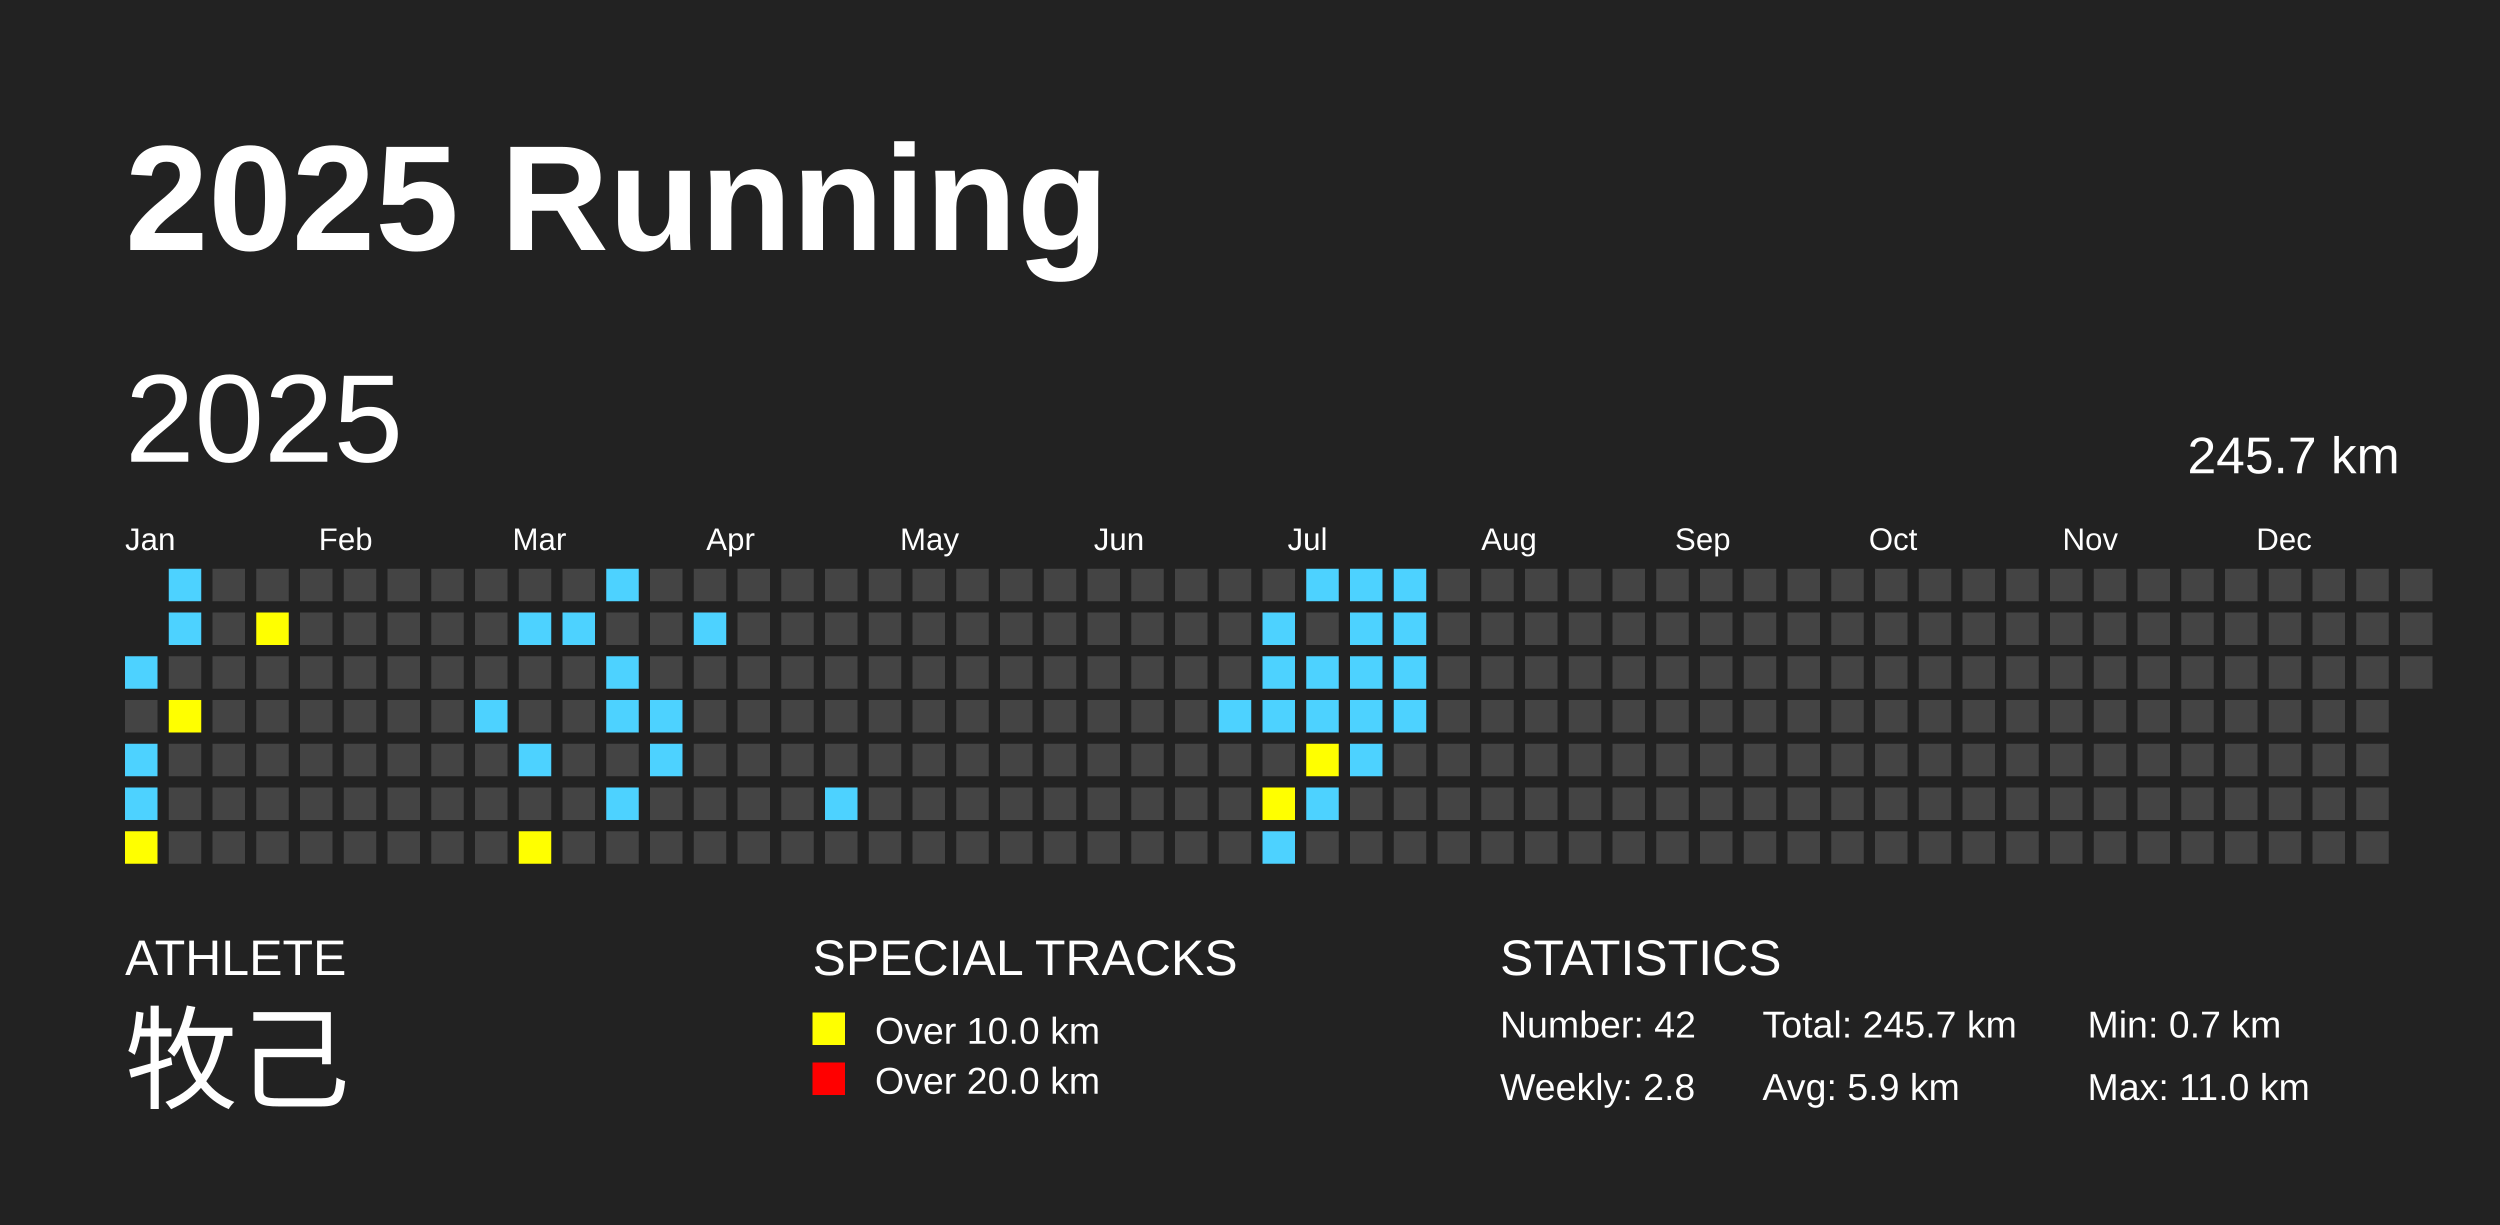
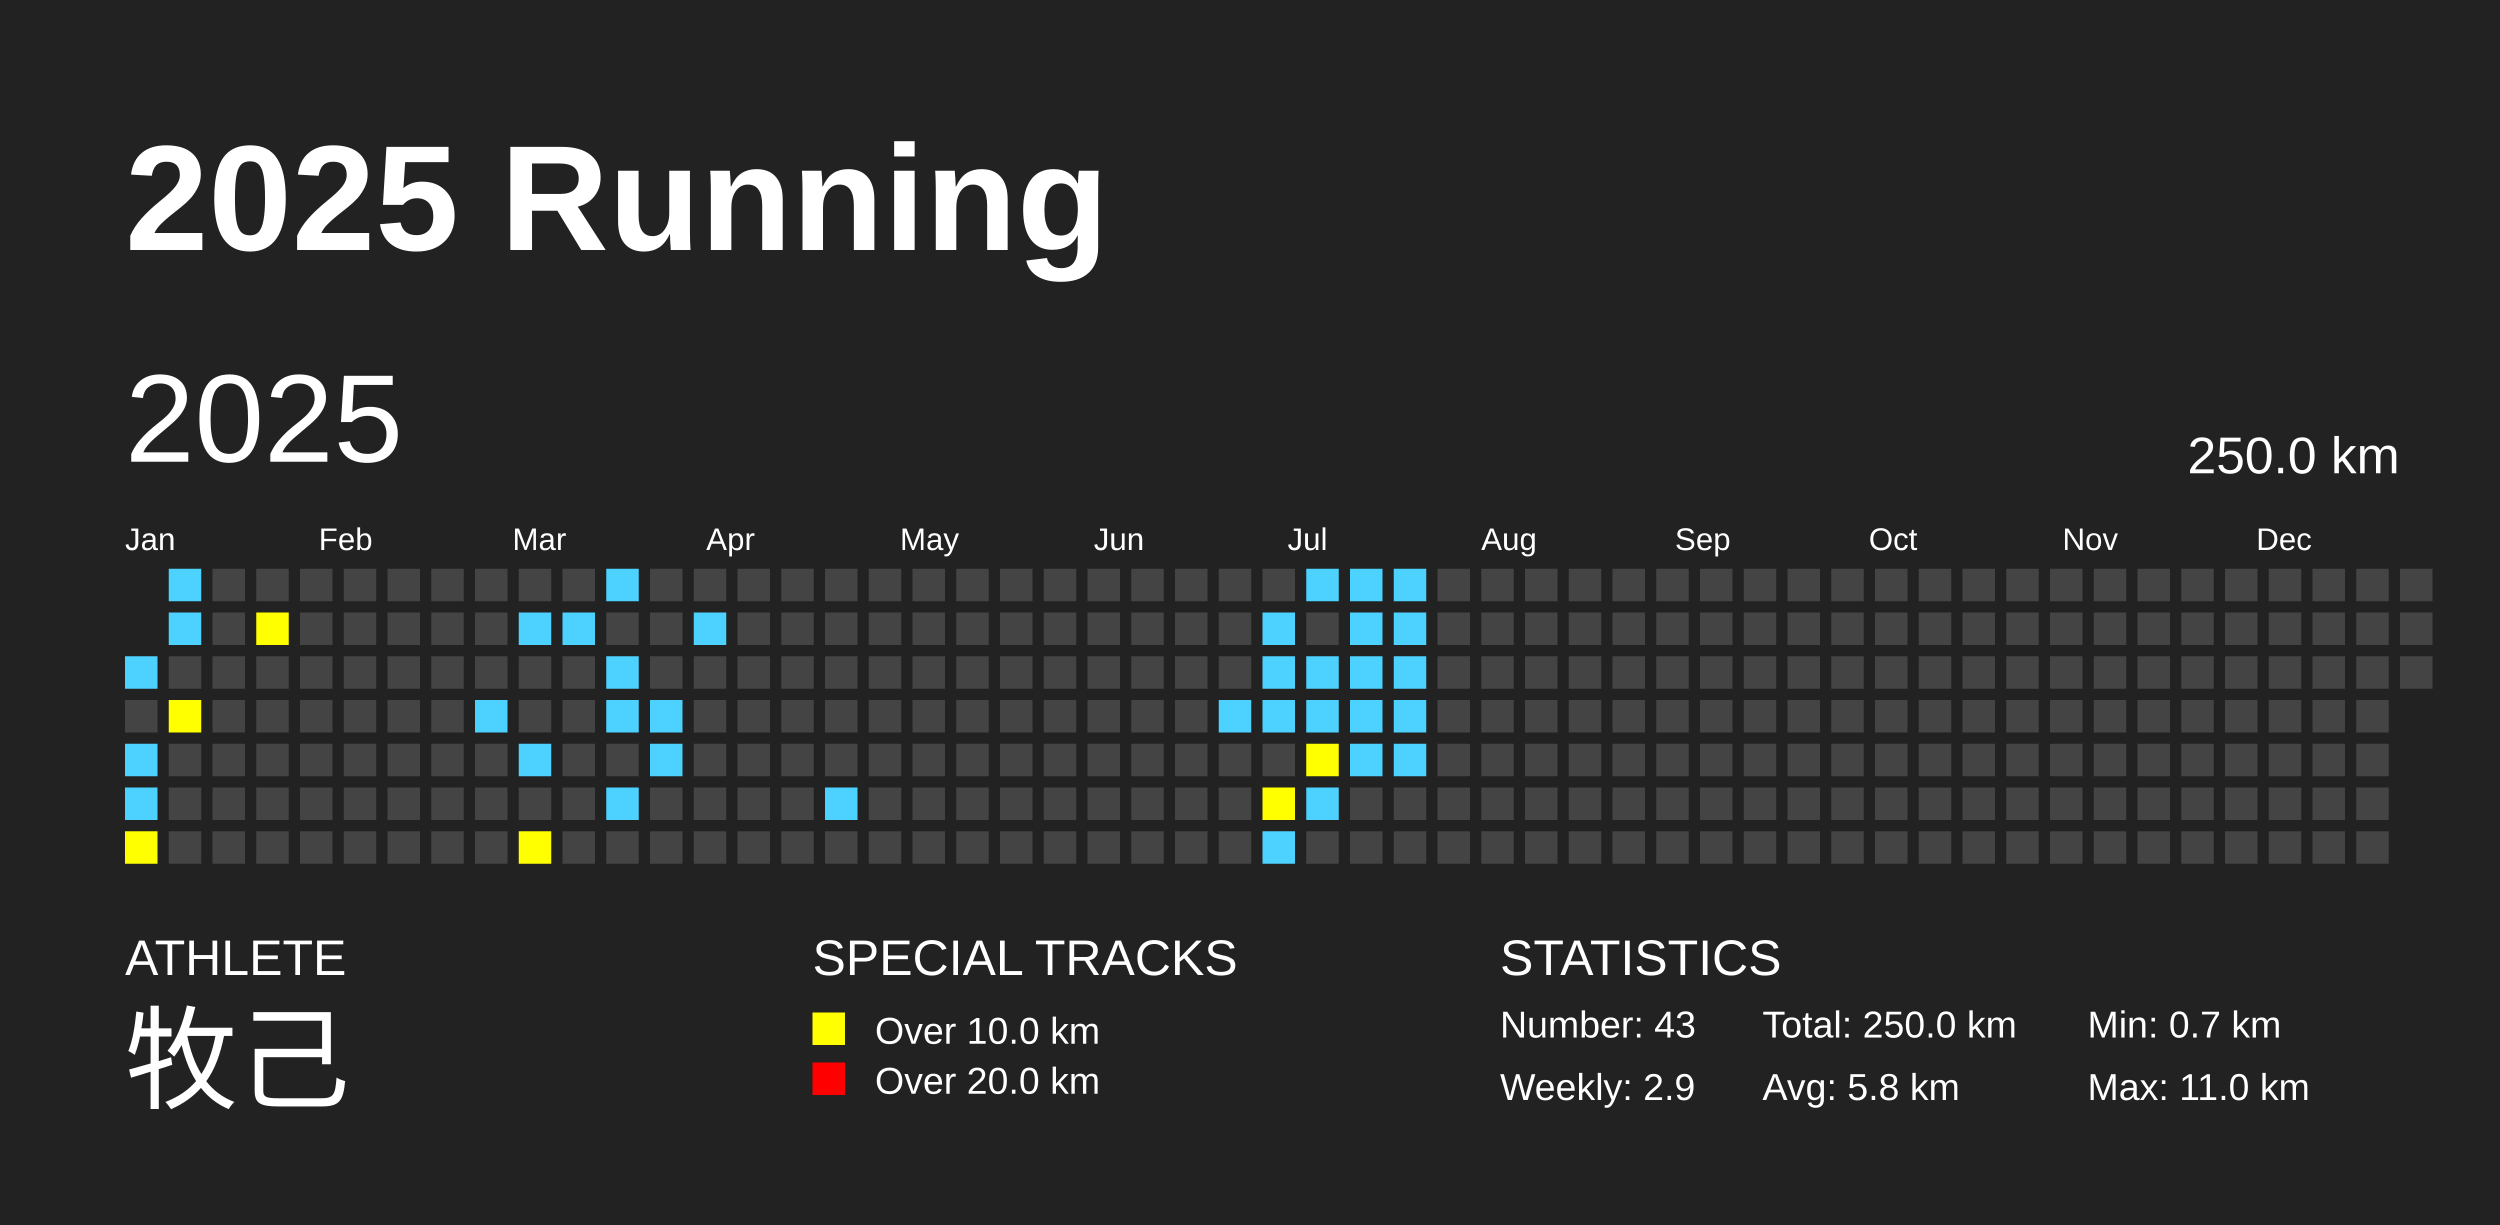
<svg xmlns="http://www.w3.org/2000/svg" baseProfile="full" height="98mm" version="1.1" viewBox="0,0,200,98" width="200mm">
  <defs />
  <rect fill="#222222" height="98" width="200" x="0" y="0" />
  <text fill="#FFFFFF" style="font-size:12px; font-family:Arial; font-weight:bold;" x="10" y="20">2025 Running</text>
  <text fill="#FFFFFF" style="font-size:4px; font-family:Arial" x="10" y="78">ATHLETE</text>
  <text fill="#FFFFFF" style="font-size:9px; font-family:Arial" x="10" y="88">牧己</text>
  <text fill="#FFFFFF" style="font-size:4px; font-family:Arial" x="65" y="78">SPECIAL TRACKS</text>
  <rect fill="yellow" height="2.6" width="2.6" x="65" y="81" />
  <text fill="#FFFFFF" style="font-size:3px; font-family:Arial" x="70" y="83.5">Over 10.0 km</text>
  <rect fill="red" height="2.6" width="2.6" x="65" y="85" />
  <text fill="#FFFFFF" style="font-size:3px; font-family:Arial" x="70" y="87.5">Over 20.0 km</text>
  <text fill="#FFFFFF" style="font-size:4px; font-family:Arial" x="120" y="78">STATISTICS</text>
-   <text fill="#FFFFFF" style="font-size:3px; font-family:Arial" x="120" y="83">Number: 42</text>
-   <text fill="#FFFFFF" style="font-size:3px; font-family:Arial" x="120" y="88">Weekly: 2.8</text>
-   <text fill="#FFFFFF" style="font-size:3px; font-family:Arial" x="141" y="83">Total: 245.7 km</text>
-   <text fill="#FFFFFF" style="font-size:3px; font-family:Arial" x="141" y="88">Avg: 5.9 km</text>
+   <text fill="#FFFFFF" style="font-size:3px; font-family:Arial" x="120" y="83">Number: 43</text>
+   <text fill="#FFFFFF" style="font-size:3px; font-family:Arial" x="120" y="88">Weekly: 2.9</text>
+   <text fill="#FFFFFF" style="font-size:3px; font-family:Arial" x="141" y="83">Total: 250.0 km</text>
+   <text fill="#FFFFFF" style="font-size:3px; font-family:Arial" x="141" y="88">Avg: 5.8 km</text>
  <text fill="#FFFFFF" style="font-size:3px; font-family:Arial" x="167" y="83">Min: 0.7 km</text>
  <text fill="#FFFFFF" style="font-size:3px; font-family:Arial" x="167" y="88">Max: 11.0 km</text>
  <text dominant-baseline="hanging" fill="#FFFFFF" style="font-size:10.0px; font-family:Arial;" x="10" y="30">2025</text>
-   <text dominant-baseline="hanging" fill="#FFFFFF" style="font-size:4.125px; font-family:Arial;" x="175" y="35">245.7 km</text>
+   <text dominant-baseline="hanging" fill="#FFFFFF" style="font-size:4.125px; font-family:Arial;" x="175" y="35">250.0 km</text>
  <text fill="#FFFFFF" style="font-size:2.5px; font-family:Arial" x="10.0" y="44">Jan</text>
  <text fill="#FFFFFF" style="font-size:2.5px; font-family:Arial" x="25.5" y="44">Feb</text>
  <text fill="#FFFFFF" style="font-size:2.5px; font-family:Arial" x="41.0" y="44">Mar</text>
  <text fill="#FFFFFF" style="font-size:2.5px; font-family:Arial" x="56.5" y="44">Apr</text>
  <text fill="#FFFFFF" style="font-size:2.5px; font-family:Arial" x="72.0" y="44">May</text>
  <text fill="#FFFFFF" style="font-size:2.5px; font-family:Arial" x="87.5" y="44">Jun</text>
  <text fill="#FFFFFF" style="font-size:2.5px; font-family:Arial" x="103.0" y="44">Jul</text>
  <text fill="#FFFFFF" style="font-size:2.5px; font-family:Arial" x="118.5" y="44">Aug</text>
  <text fill="#FFFFFF" style="font-size:2.5px; font-family:Arial" x="134.0" y="44">Sep</text>
  <text fill="#FFFFFF" style="font-size:2.5px; font-family:Arial" x="149.5" y="44">Oct</text>
  <text fill="#FFFFFF" style="font-size:2.5px; font-family:Arial" x="165.0" y="44">Nov</text>
  <text fill="#FFFFFF" style="font-size:2.5px; font-family:Arial" x="180.5" y="44">Dec</text>
  <rect fill="#4DD2FF" height="2.6" width="2.6" x="10.0" y="52.5" />
  <rect fill="#444444" height="2.6" width="2.6" x="10.0" y="56.0" />
  <rect fill="#4DD2FF" height="2.6" width="2.6" x="10.0" y="59.5" />
  <rect fill="#4DD2FF" height="2.6" width="2.6" x="10.0" y="63.0" />
  <rect fill="yellow" height="2.6" width="2.6" x="10.0" y="66.5" />
  <rect fill="#4DD2FF" height="2.6" width="2.6" x="13.5" y="45.5" />
  <rect fill="#4DD2FF" height="2.6" width="2.6" x="13.5" y="49.0" />
  <rect fill="#444444" height="2.6" width="2.6" x="13.5" y="52.5" />
  <rect fill="yellow" height="2.6" width="2.6" x="13.5" y="56.0" />
  <rect fill="#444444" height="2.6" width="2.6" x="13.5" y="59.5" />
  <rect fill="#444444" height="2.6" width="2.6" x="13.5" y="63.0" />
  <rect fill="#444444" height="2.6" width="2.6" x="13.5" y="66.5" />
  <rect fill="#444444" height="2.6" width="2.6" x="17.0" y="45.5" />
  <rect fill="#444444" height="2.6" width="2.6" x="17.0" y="49.0" />
  <rect fill="#444444" height="2.6" width="2.6" x="17.0" y="52.5" />
  <rect fill="#444444" height="2.6" width="2.6" x="17.0" y="56.0" />
  <rect fill="#444444" height="2.6" width="2.6" x="17.0" y="59.5" />
  <rect fill="#444444" height="2.6" width="2.6" x="17.0" y="63.0" />
  <rect fill="#444444" height="2.6" width="2.6" x="17.0" y="66.5" />
  <rect fill="#444444" height="2.6" width="2.6" x="20.5" y="45.5" />
  <rect fill="yellow" height="2.6" width="2.6" x="20.5" y="49.0" />
  <rect fill="#444444" height="2.6" width="2.6" x="20.5" y="52.5" />
  <rect fill="#444444" height="2.6" width="2.6" x="20.5" y="56.0" />
  <rect fill="#444444" height="2.6" width="2.6" x="20.5" y="59.5" />
  <rect fill="#444444" height="2.6" width="2.6" x="20.5" y="63.0" />
  <rect fill="#444444" height="2.6" width="2.6" x="20.5" y="66.5" />
  <rect fill="#444444" height="2.6" width="2.6" x="24.0" y="45.5" />
  <rect fill="#444444" height="2.6" width="2.6" x="24.0" y="49.0" />
  <rect fill="#444444" height="2.6" width="2.6" x="24.0" y="52.5" />
  <rect fill="#444444" height="2.6" width="2.6" x="24.0" y="56.0" />
  <rect fill="#444444" height="2.6" width="2.6" x="24.0" y="59.5" />
  <rect fill="#444444" height="2.6" width="2.6" x="24.0" y="63.0" />
  <rect fill="#444444" height="2.6" width="2.6" x="24.0" y="66.5" />
  <rect fill="#444444" height="2.6" width="2.6" x="27.5" y="45.5" />
  <rect fill="#444444" height="2.6" width="2.6" x="27.5" y="49.0" />
  <rect fill="#444444" height="2.6" width="2.6" x="27.5" y="52.5" />
  <rect fill="#444444" height="2.6" width="2.6" x="27.5" y="56.0" />
  <rect fill="#444444" height="2.6" width="2.6" x="27.5" y="59.5" />
  <rect fill="#444444" height="2.6" width="2.6" x="27.5" y="63.0" />
  <rect fill="#444444" height="2.6" width="2.6" x="27.5" y="66.5" />
  <rect fill="#444444" height="2.6" width="2.6" x="31.0" y="45.5" />
  <rect fill="#444444" height="2.6" width="2.6" x="31.0" y="49.0" />
  <rect fill="#444444" height="2.6" width="2.6" x="31.0" y="52.5" />
  <rect fill="#444444" height="2.6" width="2.6" x="31.0" y="56.0" />
  <rect fill="#444444" height="2.6" width="2.6" x="31.0" y="59.5" />
  <rect fill="#444444" height="2.6" width="2.6" x="31.0" y="63.0" />
  <rect fill="#444444" height="2.6" width="2.6" x="31.0" y="66.5" />
  <rect fill="#444444" height="2.6" width="2.6" x="34.5" y="45.5" />
  <rect fill="#444444" height="2.6" width="2.6" x="34.5" y="49.0" />
  <rect fill="#444444" height="2.6" width="2.6" x="34.5" y="52.5" />
  <rect fill="#444444" height="2.6" width="2.6" x="34.5" y="56.0" />
  <rect fill="#444444" height="2.6" width="2.6" x="34.5" y="59.5" />
  <rect fill="#444444" height="2.6" width="2.6" x="34.5" y="63.0" />
  <rect fill="#444444" height="2.6" width="2.6" x="34.5" y="66.5" />
  <rect fill="#444444" height="2.6" width="2.6" x="38.0" y="45.5" />
  <rect fill="#444444" height="2.6" width="2.6" x="38.0" y="49.0" />
  <rect fill="#444444" height="2.6" width="2.6" x="38.0" y="52.5" />
  <rect fill="#4DD2FF" height="2.6" width="2.6" x="38.0" y="56.0" />
  <rect fill="#444444" height="2.6" width="2.6" x="38.0" y="59.5" />
  <rect fill="#444444" height="2.6" width="2.6" x="38.0" y="63.0" />
  <rect fill="#444444" height="2.6" width="2.6" x="38.0" y="66.5" />
  <rect fill="#444444" height="2.6" width="2.6" x="41.5" y="45.5" />
  <rect fill="#4DD2FF" height="2.6" width="2.6" x="41.5" y="49.0" />
  <rect fill="#444444" height="2.6" width="2.6" x="41.5" y="52.5" />
  <rect fill="#444444" height="2.6" width="2.6" x="41.5" y="56.0" />
  <rect fill="#4DD2FF" height="2.6" width="2.6" x="41.5" y="59.5" />
  <rect fill="#444444" height="2.6" width="2.6" x="41.5" y="63.0" />
  <rect fill="yellow" height="2.6" width="2.6" x="41.5" y="66.5" />
  <rect fill="#444444" height="2.6" width="2.6" x="45.0" y="45.5" />
  <rect fill="#4DD2FF" height="2.6" width="2.6" x="45.0" y="49.0" />
  <rect fill="#444444" height="2.6" width="2.6" x="45.0" y="52.5" />
  <rect fill="#444444" height="2.6" width="2.6" x="45.0" y="56.0" />
  <rect fill="#444444" height="2.6" width="2.6" x="45.0" y="59.5" />
  <rect fill="#444444" height="2.6" width="2.6" x="45.0" y="63.0" />
  <rect fill="#444444" height="2.6" width="2.6" x="45.0" y="66.5" />
  <rect fill="#4DD2FF" height="2.6" width="2.6" x="48.5" y="45.5" />
  <rect fill="#444444" height="2.6" width="2.6" x="48.5" y="49.0" />
  <rect fill="#4DD2FF" height="2.6" width="2.6" x="48.5" y="52.5" />
  <rect fill="#4DD2FF" height="2.6" width="2.6" x="48.5" y="56.0" />
  <rect fill="#444444" height="2.6" width="2.6" x="48.5" y="59.5" />
  <rect fill="#4DD2FF" height="2.6" width="2.6" x="48.5" y="63.0" />
  <rect fill="#444444" height="2.6" width="2.6" x="48.5" y="66.5" />
  <rect fill="#444444" height="2.6" width="2.6" x="52.0" y="45.5" />
  <rect fill="#444444" height="2.6" width="2.6" x="52.0" y="49.0" />
  <rect fill="#444444" height="2.6" width="2.6" x="52.0" y="52.5" />
  <rect fill="#4DD2FF" height="2.6" width="2.6" x="52.0" y="56.0" />
  <rect fill="#4DD2FF" height="2.6" width="2.6" x="52.0" y="59.5" />
  <rect fill="#444444" height="2.6" width="2.6" x="52.0" y="63.0" />
  <rect fill="#444444" height="2.6" width="2.6" x="52.0" y="66.5" />
  <rect fill="#444444" height="2.6" width="2.6" x="55.5" y="45.5" />
  <rect fill="#4DD2FF" height="2.6" width="2.6" x="55.5" y="49.0" />
  <rect fill="#444444" height="2.6" width="2.6" x="55.5" y="52.5" />
  <rect fill="#444444" height="2.6" width="2.6" x="55.5" y="56.0" />
  <rect fill="#444444" height="2.6" width="2.6" x="55.5" y="59.5" />
  <rect fill="#444444" height="2.6" width="2.6" x="55.5" y="63.0" />
  <rect fill="#444444" height="2.6" width="2.6" x="55.5" y="66.5" />
  <rect fill="#444444" height="2.6" width="2.6" x="59.0" y="45.5" />
  <rect fill="#444444" height="2.6" width="2.6" x="59.0" y="49.0" />
  <rect fill="#444444" height="2.6" width="2.6" x="59.0" y="52.5" />
  <rect fill="#444444" height="2.6" width="2.6" x="59.0" y="56.0" />
  <rect fill="#444444" height="2.6" width="2.6" x="59.0" y="59.5" />
  <rect fill="#444444" height="2.6" width="2.6" x="59.0" y="63.0" />
  <rect fill="#444444" height="2.6" width="2.6" x="59.0" y="66.5" />
  <rect fill="#444444" height="2.6" width="2.6" x="62.5" y="45.5" />
  <rect fill="#444444" height="2.6" width="2.6" x="62.5" y="49.0" />
  <rect fill="#444444" height="2.6" width="2.6" x="62.5" y="52.5" />
  <rect fill="#444444" height="2.6" width="2.6" x="62.5" y="56.0" />
  <rect fill="#444444" height="2.6" width="2.6" x="62.5" y="59.5" />
  <rect fill="#444444" height="2.6" width="2.6" x="62.5" y="63.0" />
  <rect fill="#444444" height="2.6" width="2.6" x="62.5" y="66.5" />
  <rect fill="#444444" height="2.6" width="2.6" x="66.0" y="45.5" />
  <rect fill="#444444" height="2.6" width="2.6" x="66.0" y="49.0" />
  <rect fill="#444444" height="2.6" width="2.6" x="66.0" y="52.5" />
  <rect fill="#444444" height="2.6" width="2.6" x="66.0" y="56.0" />
  <rect fill="#444444" height="2.6" width="2.6" x="66.0" y="59.5" />
  <rect fill="#4DD2FF" height="2.6" width="2.6" x="66.0" y="63.0" />
  <rect fill="#444444" height="2.6" width="2.6" x="66.0" y="66.5" />
  <rect fill="#444444" height="2.6" width="2.6" x="69.5" y="45.5" />
  <rect fill="#444444" height="2.6" width="2.6" x="69.5" y="49.0" />
  <rect fill="#444444" height="2.6" width="2.6" x="69.5" y="52.5" />
  <rect fill="#444444" height="2.6" width="2.6" x="69.5" y="56.0" />
  <rect fill="#444444" height="2.6" width="2.6" x="69.5" y="59.5" />
  <rect fill="#444444" height="2.6" width="2.6" x="69.5" y="63.0" />
  <rect fill="#444444" height="2.6" width="2.6" x="69.5" y="66.5" />
  <rect fill="#444444" height="2.6" width="2.6" x="73.0" y="45.5" />
  <rect fill="#444444" height="2.6" width="2.6" x="73.0" y="49.0" />
  <rect fill="#444444" height="2.6" width="2.6" x="73.0" y="52.5" />
  <rect fill="#444444" height="2.6" width="2.6" x="73.0" y="56.0" />
  <rect fill="#444444" height="2.6" width="2.6" x="73.0" y="59.5" />
  <rect fill="#444444" height="2.6" width="2.6" x="73.0" y="63.0" />
  <rect fill="#444444" height="2.6" width="2.6" x="73.0" y="66.5" />
  <rect fill="#444444" height="2.6" width="2.6" x="76.5" y="45.5" />
  <rect fill="#444444" height="2.6" width="2.6" x="76.5" y="49.0" />
  <rect fill="#444444" height="2.6" width="2.6" x="76.5" y="52.5" />
  <rect fill="#444444" height="2.6" width="2.6" x="76.5" y="56.0" />
  <rect fill="#444444" height="2.6" width="2.6" x="76.5" y="59.5" />
  <rect fill="#444444" height="2.6" width="2.6" x="76.5" y="63.0" />
  <rect fill="#444444" height="2.6" width="2.6" x="76.5" y="66.5" />
  <rect fill="#444444" height="2.6" width="2.6" x="80.0" y="45.5" />
  <rect fill="#444444" height="2.6" width="2.6" x="80.0" y="49.0" />
  <rect fill="#444444" height="2.6" width="2.6" x="80.0" y="52.5" />
  <rect fill="#444444" height="2.6" width="2.6" x="80.0" y="56.0" />
  <rect fill="#444444" height="2.6" width="2.6" x="80.0" y="59.5" />
  <rect fill="#444444" height="2.6" width="2.6" x="80.0" y="63.0" />
  <rect fill="#444444" height="2.6" width="2.6" x="80.0" y="66.5" />
  <rect fill="#444444" height="2.6" width="2.6" x="83.5" y="45.5" />
  <rect fill="#444444" height="2.6" width="2.6" x="83.5" y="49.0" />
  <rect fill="#444444" height="2.6" width="2.6" x="83.5" y="52.5" />
  <rect fill="#444444" height="2.6" width="2.6" x="83.5" y="56.0" />
  <rect fill="#444444" height="2.6" width="2.6" x="83.5" y="59.5" />
  <rect fill="#444444" height="2.6" width="2.6" x="83.5" y="63.0" />
  <rect fill="#444444" height="2.6" width="2.6" x="83.5" y="66.5" />
  <rect fill="#444444" height="2.6" width="2.6" x="87.0" y="45.5" />
  <rect fill="#444444" height="2.6" width="2.6" x="87.0" y="49.0" />
  <rect fill="#444444" height="2.6" width="2.6" x="87.0" y="52.5" />
  <rect fill="#444444" height="2.6" width="2.6" x="87.0" y="56.0" />
  <rect fill="#444444" height="2.6" width="2.6" x="87.0" y="59.5" />
  <rect fill="#444444" height="2.6" width="2.6" x="87.0" y="63.0" />
  <rect fill="#444444" height="2.6" width="2.6" x="87.0" y="66.5" />
  <rect fill="#444444" height="2.6" width="2.6" x="90.5" y="45.5" />
  <rect fill="#444444" height="2.6" width="2.6" x="90.5" y="49.0" />
  <rect fill="#444444" height="2.6" width="2.6" x="90.5" y="52.5" />
  <rect fill="#444444" height="2.6" width="2.6" x="90.5" y="56.0" />
  <rect fill="#444444" height="2.6" width="2.6" x="90.5" y="59.5" />
  <rect fill="#444444" height="2.6" width="2.6" x="90.5" y="63.0" />
  <rect fill="#444444" height="2.6" width="2.6" x="90.5" y="66.5" />
  <rect fill="#444444" height="2.6" width="2.6" x="94.0" y="45.5" />
  <rect fill="#444444" height="2.6" width="2.6" x="94.0" y="49.0" />
  <rect fill="#444444" height="2.6" width="2.6" x="94.0" y="52.5" />
  <rect fill="#444444" height="2.6" width="2.6" x="94.0" y="56.0" />
  <rect fill="#444444" height="2.6" width="2.6" x="94.0" y="59.5" />
  <rect fill="#444444" height="2.6" width="2.6" x="94.0" y="63.0" />
  <rect fill="#444444" height="2.6" width="2.6" x="94.0" y="66.5" />
  <rect fill="#444444" height="2.6" width="2.6" x="97.5" y="45.5" />
  <rect fill="#444444" height="2.6" width="2.6" x="97.5" y="49.0" />
  <rect fill="#444444" height="2.6" width="2.6" x="97.5" y="52.5" />
  <rect fill="#4DD2FF" height="2.6" width="2.6" x="97.5" y="56.0" />
  <rect fill="#444444" height="2.6" width="2.6" x="97.5" y="59.5" />
  <rect fill="#444444" height="2.6" width="2.6" x="97.5" y="63.0" />
  <rect fill="#444444" height="2.6" width="2.6" x="97.5" y="66.5" />
  <rect fill="#444444" height="2.6" width="2.6" x="101.0" y="45.5" />
  <rect fill="#4DD2FF" height="2.6" width="2.6" x="101.0" y="49.0" />
  <rect fill="#4DD2FF" height="2.6" width="2.6" x="101.0" y="52.5" />
  <rect fill="#4DD2FF" height="2.6" width="2.6" x="101.0" y="56.0" />
  <rect fill="#444444" height="2.6" width="2.6" x="101.0" y="59.5" />
  <rect fill="yellow" height="2.6" width="2.6" x="101.0" y="63.0" />
  <rect fill="#4DD2FF" height="2.6" width="2.6" x="101.0" y="66.5" />
  <rect fill="#4DD2FF" height="2.6" width="2.6" x="104.5" y="45.5" />
  <rect fill="#444444" height="2.6" width="2.6" x="104.5" y="49.0" />
  <rect fill="#4DD2FF" height="2.6" width="2.6" x="104.5" y="52.5" />
  <rect fill="#4DD2FF" height="2.6" width="2.6" x="104.5" y="56.0" />
  <rect fill="yellow" height="2.6" width="2.6" x="104.5" y="59.5" />
  <rect fill="#4DD2FF" height="2.6" width="2.6" x="104.5" y="63.0" />
  <rect fill="#444444" height="2.6" width="2.6" x="104.5" y="66.5" />
  <rect fill="#4DD2FF" height="2.6" width="2.6" x="108.0" y="45.5" />
  <rect fill="#4DD2FF" height="2.6" width="2.6" x="108.0" y="49.0" />
  <rect fill="#4DD2FF" height="2.6" width="2.6" x="108.0" y="52.5" />
  <rect fill="#4DD2FF" height="2.6" width="2.6" x="108.0" y="56.0" />
  <rect fill="#4DD2FF" height="2.6" width="2.6" x="108.0" y="59.5" />
  <rect fill="#444444" height="2.6" width="2.6" x="108.0" y="63.0" />
  <rect fill="#444444" height="2.6" width="2.6" x="108.0" y="66.5" />
  <rect fill="#4DD2FF" height="2.6" width="2.6" x="111.5" y="45.5" />
  <rect fill="#4DD2FF" height="2.6" width="2.6" x="111.5" y="49.0" />
  <rect fill="#4DD2FF" height="2.6" width="2.6" x="111.5" y="52.5" />
  <rect fill="#4DD2FF" height="2.6" width="2.6" x="111.5" y="56.0" />
-   <rect fill="#444444" height="2.6" width="2.6" x="111.5" y="59.5" />
+   <rect fill="#4DD2FF" height="2.6" width="2.6" x="111.5" y="59.5" />
  <rect fill="#444444" height="2.6" width="2.6" x="111.5" y="63.0" />
  <rect fill="#444444" height="2.6" width="2.6" x="111.5" y="66.5" />
  <rect fill="#444444" height="2.6" width="2.6" x="115.0" y="45.5" />
  <rect fill="#444444" height="2.6" width="2.6" x="115.0" y="49.0" />
  <rect fill="#444444" height="2.6" width="2.6" x="115.0" y="52.5" />
  <rect fill="#444444" height="2.6" width="2.6" x="115.0" y="56.0" />
  <rect fill="#444444" height="2.6" width="2.6" x="115.0" y="59.5" />
  <rect fill="#444444" height="2.6" width="2.6" x="115.0" y="63.0" />
  <rect fill="#444444" height="2.6" width="2.6" x="115.0" y="66.5" />
  <rect fill="#444444" height="2.6" width="2.6" x="118.5" y="45.5" />
  <rect fill="#444444" height="2.6" width="2.6" x="118.5" y="49.0" />
  <rect fill="#444444" height="2.6" width="2.6" x="118.5" y="52.5" />
  <rect fill="#444444" height="2.6" width="2.6" x="118.5" y="56.0" />
  <rect fill="#444444" height="2.6" width="2.6" x="118.5" y="59.5" />
  <rect fill="#444444" height="2.6" width="2.6" x="118.5" y="63.0" />
  <rect fill="#444444" height="2.6" width="2.6" x="118.5" y="66.5" />
  <rect fill="#444444" height="2.6" width="2.6" x="122.0" y="45.5" />
  <rect fill="#444444" height="2.6" width="2.6" x="122.0" y="49.0" />
  <rect fill="#444444" height="2.6" width="2.6" x="122.0" y="52.5" />
  <rect fill="#444444" height="2.6" width="2.6" x="122.0" y="56.0" />
  <rect fill="#444444" height="2.6" width="2.6" x="122.0" y="59.5" />
  <rect fill="#444444" height="2.6" width="2.6" x="122.0" y="63.0" />
  <rect fill="#444444" height="2.6" width="2.6" x="122.0" y="66.5" />
  <rect fill="#444444" height="2.6" width="2.6" x="125.5" y="45.5" />
  <rect fill="#444444" height="2.6" width="2.6" x="125.5" y="49.0" />
  <rect fill="#444444" height="2.6" width="2.6" x="125.5" y="52.5" />
  <rect fill="#444444" height="2.6" width="2.6" x="125.5" y="56.0" />
  <rect fill="#444444" height="2.6" width="2.6" x="125.5" y="59.5" />
  <rect fill="#444444" height="2.6" width="2.6" x="125.5" y="63.0" />
  <rect fill="#444444" height="2.6" width="2.6" x="125.5" y="66.5" />
  <rect fill="#444444" height="2.6" width="2.6" x="129.0" y="45.5" />
  <rect fill="#444444" height="2.6" width="2.6" x="129.0" y="49.0" />
  <rect fill="#444444" height="2.6" width="2.6" x="129.0" y="52.5" />
  <rect fill="#444444" height="2.6" width="2.6" x="129.0" y="56.0" />
  <rect fill="#444444" height="2.6" width="2.6" x="129.0" y="59.5" />
  <rect fill="#444444" height="2.6" width="2.6" x="129.0" y="63.0" />
  <rect fill="#444444" height="2.6" width="2.6" x="129.0" y="66.5" />
  <rect fill="#444444" height="2.6" width="2.6" x="132.5" y="45.5" />
  <rect fill="#444444" height="2.6" width="2.6" x="132.5" y="49.0" />
  <rect fill="#444444" height="2.6" width="2.6" x="132.5" y="52.5" />
  <rect fill="#444444" height="2.6" width="2.6" x="132.5" y="56.0" />
  <rect fill="#444444" height="2.6" width="2.6" x="132.5" y="59.5" />
  <rect fill="#444444" height="2.6" width="2.6" x="132.5" y="63.0" />
  <rect fill="#444444" height="2.6" width="2.6" x="132.5" y="66.5" />
  <rect fill="#444444" height="2.6" width="2.6" x="136.0" y="45.5" />
  <rect fill="#444444" height="2.6" width="2.6" x="136.0" y="49.0" />
  <rect fill="#444444" height="2.6" width="2.6" x="136.0" y="52.5" />
  <rect fill="#444444" height="2.6" width="2.6" x="136.0" y="56.0" />
  <rect fill="#444444" height="2.6" width="2.6" x="136.0" y="59.5" />
  <rect fill="#444444" height="2.6" width="2.6" x="136.0" y="63.0" />
  <rect fill="#444444" height="2.6" width="2.6" x="136.0" y="66.5" />
  <rect fill="#444444" height="2.6" width="2.6" x="139.5" y="45.5" />
  <rect fill="#444444" height="2.6" width="2.6" x="139.5" y="49.0" />
  <rect fill="#444444" height="2.6" width="2.6" x="139.5" y="52.5" />
  <rect fill="#444444" height="2.6" width="2.6" x="139.5" y="56.0" />
  <rect fill="#444444" height="2.6" width="2.6" x="139.5" y="59.5" />
  <rect fill="#444444" height="2.6" width="2.6" x="139.5" y="63.0" />
  <rect fill="#444444" height="2.6" width="2.6" x="139.5" y="66.5" />
  <rect fill="#444444" height="2.6" width="2.6" x="143.0" y="45.5" />
  <rect fill="#444444" height="2.6" width="2.6" x="143.0" y="49.0" />
  <rect fill="#444444" height="2.6" width="2.6" x="143.0" y="52.5" />
  <rect fill="#444444" height="2.6" width="2.6" x="143.0" y="56.0" />
  <rect fill="#444444" height="2.6" width="2.6" x="143.0" y="59.5" />
  <rect fill="#444444" height="2.6" width="2.6" x="143.0" y="63.0" />
  <rect fill="#444444" height="2.6" width="2.6" x="143.0" y="66.5" />
  <rect fill="#444444" height="2.6" width="2.6" x="146.5" y="45.5" />
  <rect fill="#444444" height="2.6" width="2.6" x="146.5" y="49.0" />
  <rect fill="#444444" height="2.6" width="2.6" x="146.5" y="52.5" />
  <rect fill="#444444" height="2.6" width="2.6" x="146.5" y="56.0" />
  <rect fill="#444444" height="2.6" width="2.6" x="146.5" y="59.5" />
  <rect fill="#444444" height="2.6" width="2.6" x="146.5" y="63.0" />
  <rect fill="#444444" height="2.6" width="2.6" x="146.5" y="66.5" />
  <rect fill="#444444" height="2.6" width="2.6" x="150.0" y="45.5" />
  <rect fill="#444444" height="2.6" width="2.6" x="150.0" y="49.0" />
  <rect fill="#444444" height="2.6" width="2.6" x="150.0" y="52.5" />
  <rect fill="#444444" height="2.6" width="2.6" x="150.0" y="56.0" />
  <rect fill="#444444" height="2.6" width="2.6" x="150.0" y="59.5" />
  <rect fill="#444444" height="2.6" width="2.6" x="150.0" y="63.0" />
  <rect fill="#444444" height="2.6" width="2.6" x="150.0" y="66.5" />
  <rect fill="#444444" height="2.6" width="2.6" x="153.5" y="45.5" />
  <rect fill="#444444" height="2.6" width="2.6" x="153.5" y="49.0" />
  <rect fill="#444444" height="2.6" width="2.6" x="153.5" y="52.5" />
  <rect fill="#444444" height="2.6" width="2.6" x="153.5" y="56.0" />
  <rect fill="#444444" height="2.6" width="2.6" x="153.5" y="59.5" />
  <rect fill="#444444" height="2.6" width="2.6" x="153.5" y="63.0" />
  <rect fill="#444444" height="2.6" width="2.6" x="153.5" y="66.5" />
  <rect fill="#444444" height="2.6" width="2.6" x="157.0" y="45.5" />
  <rect fill="#444444" height="2.6" width="2.6" x="157.0" y="49.0" />
  <rect fill="#444444" height="2.6" width="2.6" x="157.0" y="52.5" />
  <rect fill="#444444" height="2.6" width="2.6" x="157.0" y="56.0" />
  <rect fill="#444444" height="2.6" width="2.6" x="157.0" y="59.5" />
  <rect fill="#444444" height="2.6" width="2.6" x="157.0" y="63.0" />
  <rect fill="#444444" height="2.6" width="2.6" x="157.0" y="66.5" />
  <rect fill="#444444" height="2.6" width="2.6" x="160.5" y="45.5" />
  <rect fill="#444444" height="2.6" width="2.6" x="160.5" y="49.0" />
  <rect fill="#444444" height="2.6" width="2.6" x="160.5" y="52.5" />
  <rect fill="#444444" height="2.6" width="2.6" x="160.5" y="56.0" />
  <rect fill="#444444" height="2.6" width="2.6" x="160.5" y="59.5" />
  <rect fill="#444444" height="2.6" width="2.6" x="160.5" y="63.0" />
  <rect fill="#444444" height="2.6" width="2.6" x="160.5" y="66.5" />
  <rect fill="#444444" height="2.6" width="2.6" x="164.0" y="45.5" />
  <rect fill="#444444" height="2.6" width="2.6" x="164.0" y="49.0" />
  <rect fill="#444444" height="2.6" width="2.6" x="164.0" y="52.5" />
  <rect fill="#444444" height="2.6" width="2.6" x="164.0" y="56.0" />
  <rect fill="#444444" height="2.6" width="2.6" x="164.0" y="59.5" />
  <rect fill="#444444" height="2.6" width="2.6" x="164.0" y="63.0" />
  <rect fill="#444444" height="2.6" width="2.6" x="164.0" y="66.5" />
  <rect fill="#444444" height="2.6" width="2.6" x="167.5" y="45.5" />
  <rect fill="#444444" height="2.6" width="2.6" x="167.5" y="49.0" />
  <rect fill="#444444" height="2.6" width="2.6" x="167.5" y="52.5" />
  <rect fill="#444444" height="2.6" width="2.6" x="167.5" y="56.0" />
  <rect fill="#444444" height="2.6" width="2.6" x="167.5" y="59.5" />
  <rect fill="#444444" height="2.6" width="2.6" x="167.5" y="63.0" />
  <rect fill="#444444" height="2.6" width="2.6" x="167.5" y="66.5" />
  <rect fill="#444444" height="2.6" width="2.6" x="171.0" y="45.5" />
  <rect fill="#444444" height="2.6" width="2.6" x="171.0" y="49.0" />
  <rect fill="#444444" height="2.6" width="2.6" x="171.0" y="52.5" />
  <rect fill="#444444" height="2.6" width="2.6" x="171.0" y="56.0" />
  <rect fill="#444444" height="2.6" width="2.6" x="171.0" y="59.5" />
  <rect fill="#444444" height="2.6" width="2.6" x="171.0" y="63.0" />
  <rect fill="#444444" height="2.6" width="2.6" x="171.0" y="66.5" />
  <rect fill="#444444" height="2.6" width="2.6" x="174.5" y="45.5" />
  <rect fill="#444444" height="2.6" width="2.6" x="174.5" y="49.0" />
  <rect fill="#444444" height="2.6" width="2.6" x="174.5" y="52.5" />
  <rect fill="#444444" height="2.6" width="2.6" x="174.5" y="56.0" />
  <rect fill="#444444" height="2.6" width="2.6" x="174.5" y="59.5" />
  <rect fill="#444444" height="2.6" width="2.6" x="174.5" y="63.0" />
  <rect fill="#444444" height="2.6" width="2.6" x="174.5" y="66.5" />
  <rect fill="#444444" height="2.6" width="2.6" x="178.0" y="45.5" />
  <rect fill="#444444" height="2.6" width="2.6" x="178.0" y="49.0" />
  <rect fill="#444444" height="2.6" width="2.6" x="178.0" y="52.5" />
  <rect fill="#444444" height="2.6" width="2.6" x="178.0" y="56.0" />
  <rect fill="#444444" height="2.6" width="2.6" x="178.0" y="59.5" />
  <rect fill="#444444" height="2.6" width="2.6" x="178.0" y="63.0" />
  <rect fill="#444444" height="2.6" width="2.6" x="178.0" y="66.5" />
  <rect fill="#444444" height="2.6" width="2.6" x="181.5" y="45.5" />
  <rect fill="#444444" height="2.6" width="2.6" x="181.5" y="49.0" />
  <rect fill="#444444" height="2.6" width="2.6" x="181.5" y="52.5" />
  <rect fill="#444444" height="2.6" width="2.6" x="181.5" y="56.0" />
  <rect fill="#444444" height="2.6" width="2.6" x="181.5" y="59.5" />
  <rect fill="#444444" height="2.6" width="2.6" x="181.5" y="63.0" />
  <rect fill="#444444" height="2.6" width="2.6" x="181.5" y="66.5" />
  <rect fill="#444444" height="2.6" width="2.6" x="185.0" y="45.5" />
  <rect fill="#444444" height="2.6" width="2.6" x="185.0" y="49.0" />
  <rect fill="#444444" height="2.6" width="2.6" x="185.0" y="52.5" />
  <rect fill="#444444" height="2.6" width="2.6" x="185.0" y="56.0" />
  <rect fill="#444444" height="2.6" width="2.6" x="185.0" y="59.5" />
  <rect fill="#444444" height="2.6" width="2.6" x="185.0" y="63.0" />
  <rect fill="#444444" height="2.6" width="2.6" x="185.0" y="66.5" />
  <rect fill="#444444" height="2.6" width="2.6" x="188.5" y="45.5" />
  <rect fill="#444444" height="2.6" width="2.6" x="188.5" y="49.0" />
  <rect fill="#444444" height="2.6" width="2.6" x="188.5" y="52.5" />
  <rect fill="#444444" height="2.6" width="2.6" x="188.5" y="56.0" />
  <rect fill="#444444" height="2.6" width="2.6" x="188.5" y="59.5" />
  <rect fill="#444444" height="2.6" width="2.6" x="188.5" y="63.0" />
  <rect fill="#444444" height="2.6" width="2.6" x="188.5" y="66.5" />
  <rect fill="#444444" height="2.6" width="2.6" x="192.0" y="45.5" />
  <rect fill="#444444" height="2.6" width="2.6" x="192.0" y="49.0" />
  <rect fill="#444444" height="2.6" width="2.6" x="192.0" y="52.5" />
</svg>
